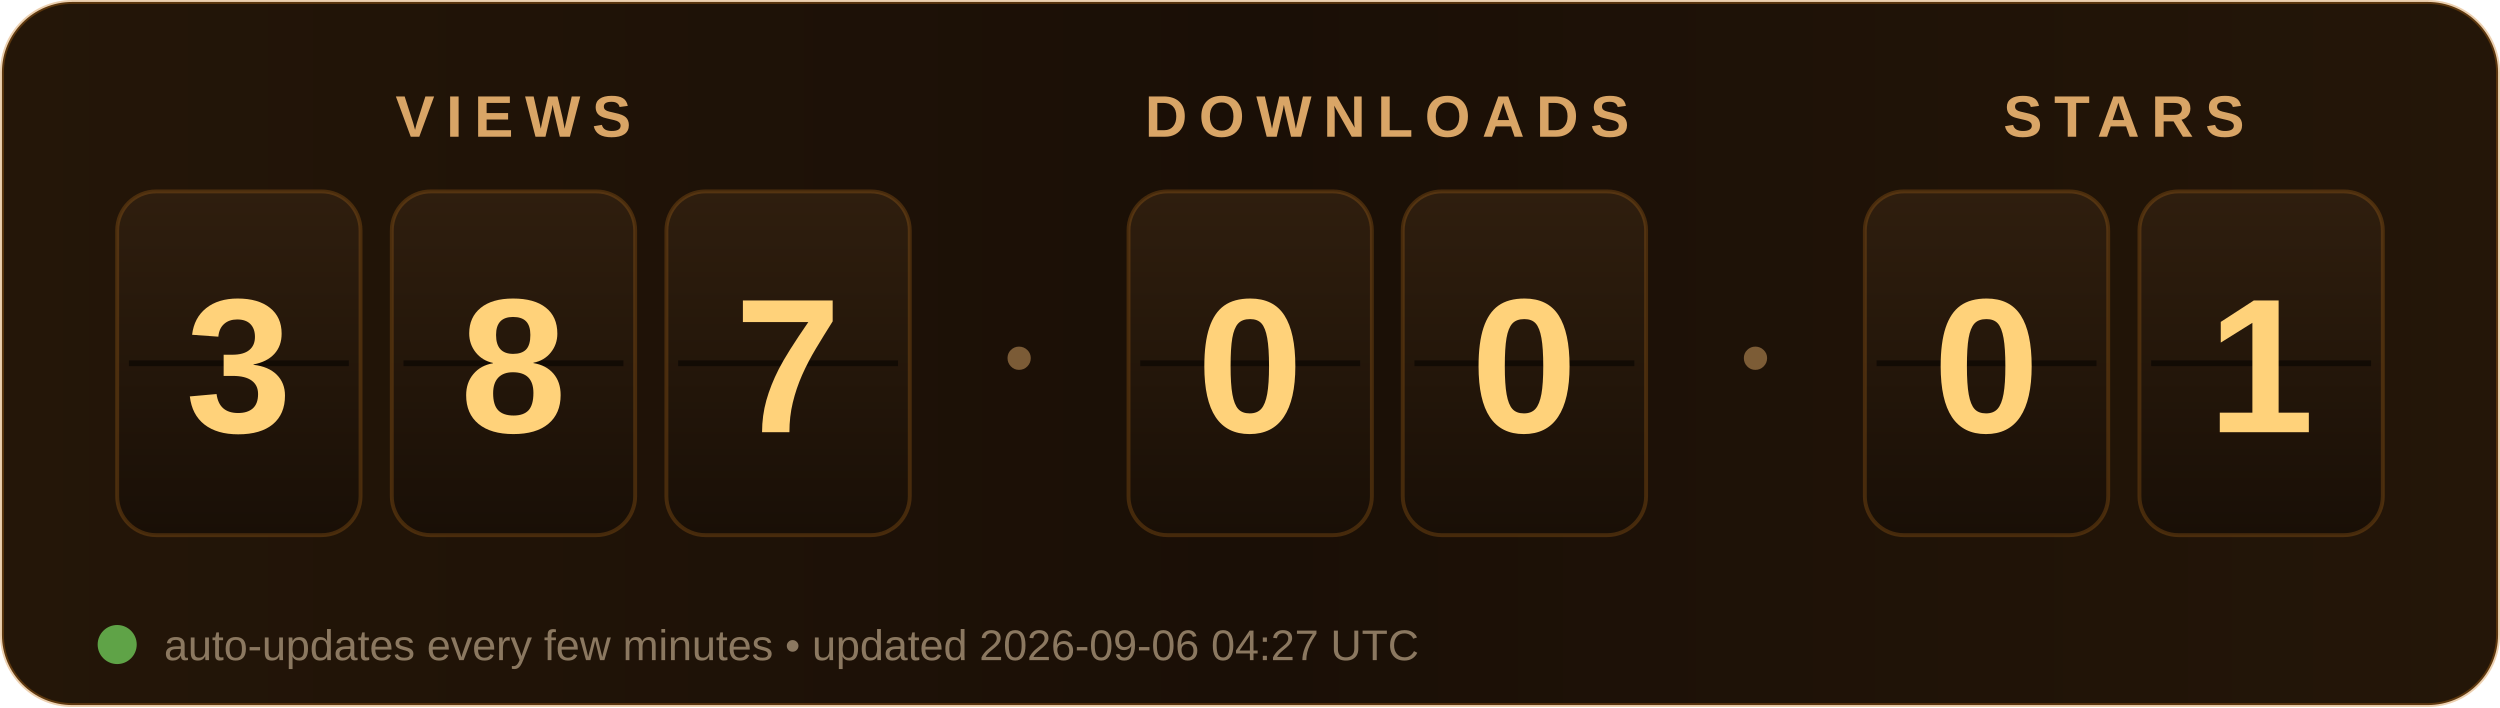
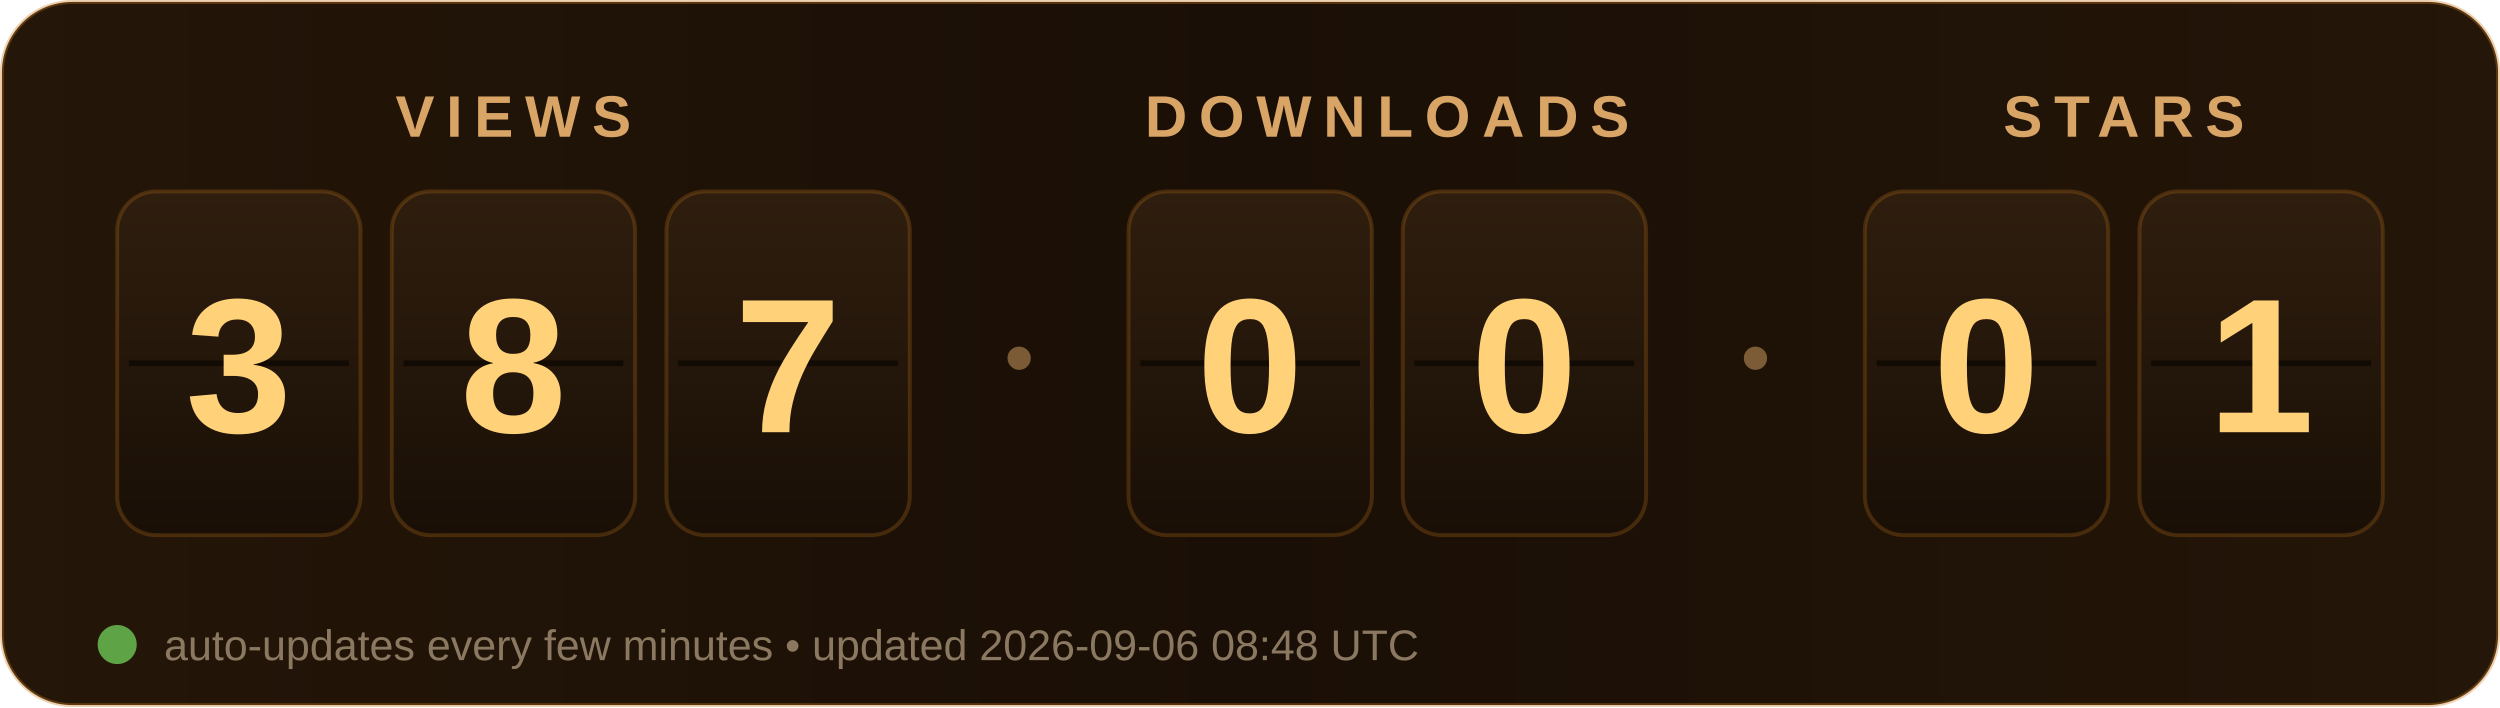
- <svg xmlns="http://www.w3.org/2000/svg" width="640" height="181" viewBox="0 0 640 181" role="img" aria-label="MelonDMA live stats — total views: 387 (tracked since 2026-08-18, GitHub only retains 14 days per API call so earlier history can't be recovered), total downloads: 0, GitHub stars: 1. Updated 2026-09-06 04:27 UTC.">
+ <svg xmlns="http://www.w3.org/2000/svg" width="640" height="181" viewBox="0 0 640 181" role="img" aria-label="MelonDMA live stats — total views: 387 (tracked since 2026-08-18, GitHub only retains 14 days per API call so earlier history can't be recovered), total downloads: 0, GitHub stars: 1. Updated 2026-09-06 08:48 UTC.">
  <defs>
    <linearGradient id="boardBg" x1="0" y1="0" x2="640" y2="0" gradientUnits="userSpaceOnUse">
      <stop offset="0" stop-color="#241608" />
      <stop offset="0.5" stop-color="#1a0f06" />
      <stop offset="1" stop-color="#241608" />
    </linearGradient>
    <linearGradient id="tileBg" x1="0" y1="0" x2="0" y2="88" gradientUnits="userSpaceOnUse">
      <stop offset="0" stop-color="#2f1e0e" />
      <stop offset="1" stop-color="#190f06" />
    </linearGradient>
  </defs>
  <rect x="0.5" y="0.5" width="639" height="180" rx="18" fill="url(#boardBg)" stroke="#C97A1E" stroke-opacity="0.35" />
  <text x="131.4" y="35" text-anchor="middle" font-family="Arial, Helvetica, sans-serif" font-weight="700" font-size="15" letter-spacing="3" fill="#D9A566">VIEWS</text>
  <g transform="translate(30.0,49)">
    <rect width="62.3" height="88" rx="10" fill="url(#tileBg)" stroke="#C97A1E" stroke-opacity="0.25" />
    <line x1="3" y1="44" x2="59.3" y2="44" stroke="#0f0904" stroke-width="1.5" opacity="0.85" />
    <text x="31.1" y="61.64" text-anchor="middle" font-family="Arial, Helvetica, sans-serif" font-weight="900" font-size="49" fill="#FFD27A">3</text>
    <rect x="0" y="44" width="62.3" height="0" rx="10" fill="#3a2410">
      <animate attributeName="height" values="0;88;0" keyTimes="0;0.55;1" dur="0.7s" begin="0.15s" calcMode="spline" keySplines="0.3 0.7 0.3 1;0.3 0 0.7 1" />
      <animate attributeName="y" values="44;0;44" keyTimes="0;0.55;1" dur="0.7s" begin="0.15s" calcMode="spline" keySplines="0.3 0.7 0.3 1;0.3 0 0.7 1" />
    </rect>
  </g>
  <g transform="translate(100.3,49)">
    <rect width="62.3" height="88" rx="10" fill="url(#tileBg)" stroke="#C97A1E" stroke-opacity="0.25" />
    <line x1="3" y1="44" x2="59.3" y2="44" stroke="#0f0904" stroke-width="1.5" opacity="0.85" />
    <text x="31.1" y="61.64" text-anchor="middle" font-family="Arial, Helvetica, sans-serif" font-weight="900" font-size="49" fill="#FFD27A">8</text>
    <rect x="0" y="44" width="62.3" height="0" rx="10" fill="#3a2410">
      <animate attributeName="height" values="0;88;0" keyTimes="0;0.55;1" dur="0.7s" begin="0.24s" calcMode="spline" keySplines="0.3 0.7 0.3 1;0.3 0 0.7 1" />
      <animate attributeName="y" values="44;0;44" keyTimes="0;0.55;1" dur="0.7s" begin="0.24s" calcMode="spline" keySplines="0.3 0.7 0.3 1;0.3 0 0.7 1" />
    </rect>
  </g>
  <g transform="translate(170.6,49)">
    <rect width="62.3" height="88" rx="10" fill="url(#tileBg)" stroke="#C97A1E" stroke-opacity="0.25" />
    <line x1="3" y1="44" x2="59.3" y2="44" stroke="#0f0904" stroke-width="1.5" opacity="0.85" />
    <text x="31.1" y="61.64" text-anchor="middle" font-family="Arial, Helvetica, sans-serif" font-weight="900" font-size="49" fill="#FFD27A">7</text>
    <rect x="0" y="44" width="62.3" height="0" rx="10" fill="#3a2410">
      <animate attributeName="height" values="0;88;0" keyTimes="0;0.55;1" dur="0.7s" begin="0.33s" calcMode="spline" keySplines="0.3 0.7 0.3 1;0.3 0 0.7 1" />
      <animate attributeName="y" values="44;0;44" keyTimes="0;0.55;1" dur="0.7s" begin="0.33s" calcMode="spline" keySplines="0.3 0.7 0.3 1;0.3 0 0.7 1" />
    </rect>
  </g>
  <text x="355.1" y="35" text-anchor="middle" font-family="Arial, Helvetica, sans-serif" font-weight="700" font-size="15" letter-spacing="3" fill="#D9A566">DOWNLOADS</text>
  <g transform="translate(288.9,49)">
    <rect width="62.3" height="88" rx="10" fill="url(#tileBg)" stroke="#C97A1E" stroke-opacity="0.25" />
    <line x1="3" y1="44" x2="59.3" y2="44" stroke="#0f0904" stroke-width="1.5" opacity="0.85" />
    <text x="31.1" y="61.64" text-anchor="middle" font-family="Arial, Helvetica, sans-serif" font-weight="900" font-size="49" fill="#FFD27A">0</text>
    <rect x="0" y="44" width="62.3" height="0" rx="10" fill="#3a2410">
      <animate attributeName="height" values="0;88;0" keyTimes="0;0.55;1" dur="0.7s" begin="0.42s" calcMode="spline" keySplines="0.3 0.7 0.3 1;0.3 0 0.7 1" />
      <animate attributeName="y" values="44;0;44" keyTimes="0;0.55;1" dur="0.7s" begin="0.42s" calcMode="spline" keySplines="0.3 0.7 0.3 1;0.3 0 0.7 1" />
    </rect>
  </g>
  <g transform="translate(359.1,49)">
    <rect width="62.3" height="88" rx="10" fill="url(#tileBg)" stroke="#C97A1E" stroke-opacity="0.25" />
    <line x1="3" y1="44" x2="59.3" y2="44" stroke="#0f0904" stroke-width="1.5" opacity="0.85" />
    <text x="31.1" y="61.64" text-anchor="middle" font-family="Arial, Helvetica, sans-serif" font-weight="900" font-size="49" fill="#FFD27A">0</text>
    <rect x="0" y="44" width="62.3" height="0" rx="10" fill="#3a2410">
      <animate attributeName="height" values="0;88;0" keyTimes="0;0.55;1" dur="0.7s" begin="0.51s" calcMode="spline" keySplines="0.3 0.7 0.3 1;0.3 0 0.7 1" />
      <animate attributeName="y" values="44;0;44" keyTimes="0;0.55;1" dur="0.7s" begin="0.51s" calcMode="spline" keySplines="0.3 0.7 0.3 1;0.3 0 0.7 1" />
    </rect>
  </g>
  <text x="543.7" y="35" text-anchor="middle" font-family="Arial, Helvetica, sans-serif" font-weight="700" font-size="15" letter-spacing="3" fill="#D9A566">STARS</text>
  <g transform="translate(477.4,49)">
    <rect width="62.3" height="88" rx="10" fill="url(#tileBg)" stroke="#C97A1E" stroke-opacity="0.25" />
    <line x1="3" y1="44" x2="59.3" y2="44" stroke="#0f0904" stroke-width="1.5" opacity="0.85" />
    <text x="31.1" y="61.64" text-anchor="middle" font-family="Arial, Helvetica, sans-serif" font-weight="900" font-size="49" fill="#FFD27A">0</text>
    <rect x="0" y="44" width="62.3" height="0" rx="10" fill="#3a2410">
      <animate attributeName="height" values="0;88;0" keyTimes="0;0.55;1" dur="0.7s" begin="0.60s" calcMode="spline" keySplines="0.3 0.7 0.3 1;0.3 0 0.7 1" />
      <animate attributeName="y" values="44;0;44" keyTimes="0;0.55;1" dur="0.7s" begin="0.60s" calcMode="spline" keySplines="0.3 0.7 0.3 1;0.3 0 0.7 1" />
    </rect>
  </g>
  <g transform="translate(547.7,49)">
    <rect width="62.3" height="88" rx="10" fill="url(#tileBg)" stroke="#C97A1E" stroke-opacity="0.25" />
    <line x1="3" y1="44" x2="59.3" y2="44" stroke="#0f0904" stroke-width="1.5" opacity="0.85" />
    <text x="31.1" y="61.64" text-anchor="middle" font-family="Arial, Helvetica, sans-serif" font-weight="900" font-size="49" fill="#FFD27A">1</text>
    <rect x="0" y="44" width="62.3" height="0" rx="10" fill="#3a2410">
      <animate attributeName="height" values="0;88;0" keyTimes="0;0.55;1" dur="0.7s" begin="0.69s" calcMode="spline" keySplines="0.3 0.7 0.3 1;0.3 0 0.7 1" />
      <animate attributeName="y" values="44;0;44" keyTimes="0;0.55;1" dur="0.7s" begin="0.69s" calcMode="spline" keySplines="0.3 0.7 0.3 1;0.3 0 0.7 1" />
    </rect>
  </g>
  <text x="260.9" y="99" text-anchor="middle" font-family="Arial, Helvetica, sans-serif" font-size="22" fill="#D9A566" opacity="0.5">•</text>
  <text x="449.4" y="99" text-anchor="middle" font-family="Arial, Helvetica, sans-serif" font-size="22" fill="#D9A566" opacity="0.5">•</text>
  <circle cx="30" cy="165" r="5" fill="#5FA347">
    <animate attributeName="opacity" values="1;0.35;1" dur="1.8s" repeatCount="indefinite" />
  </circle>
-   <text x="42" y="169" font-family="Arial, Helvetica, sans-serif" font-size="11" fill="#8B7860">auto-updates every few minutes • updated 2026-09-06 04:27 UTC</text>
+   <text x="42" y="169" font-family="Arial, Helvetica, sans-serif" font-size="11" fill="#8B7860">auto-updates every few minutes • updated 2026-09-06 08:48 UTC</text>
</svg>
